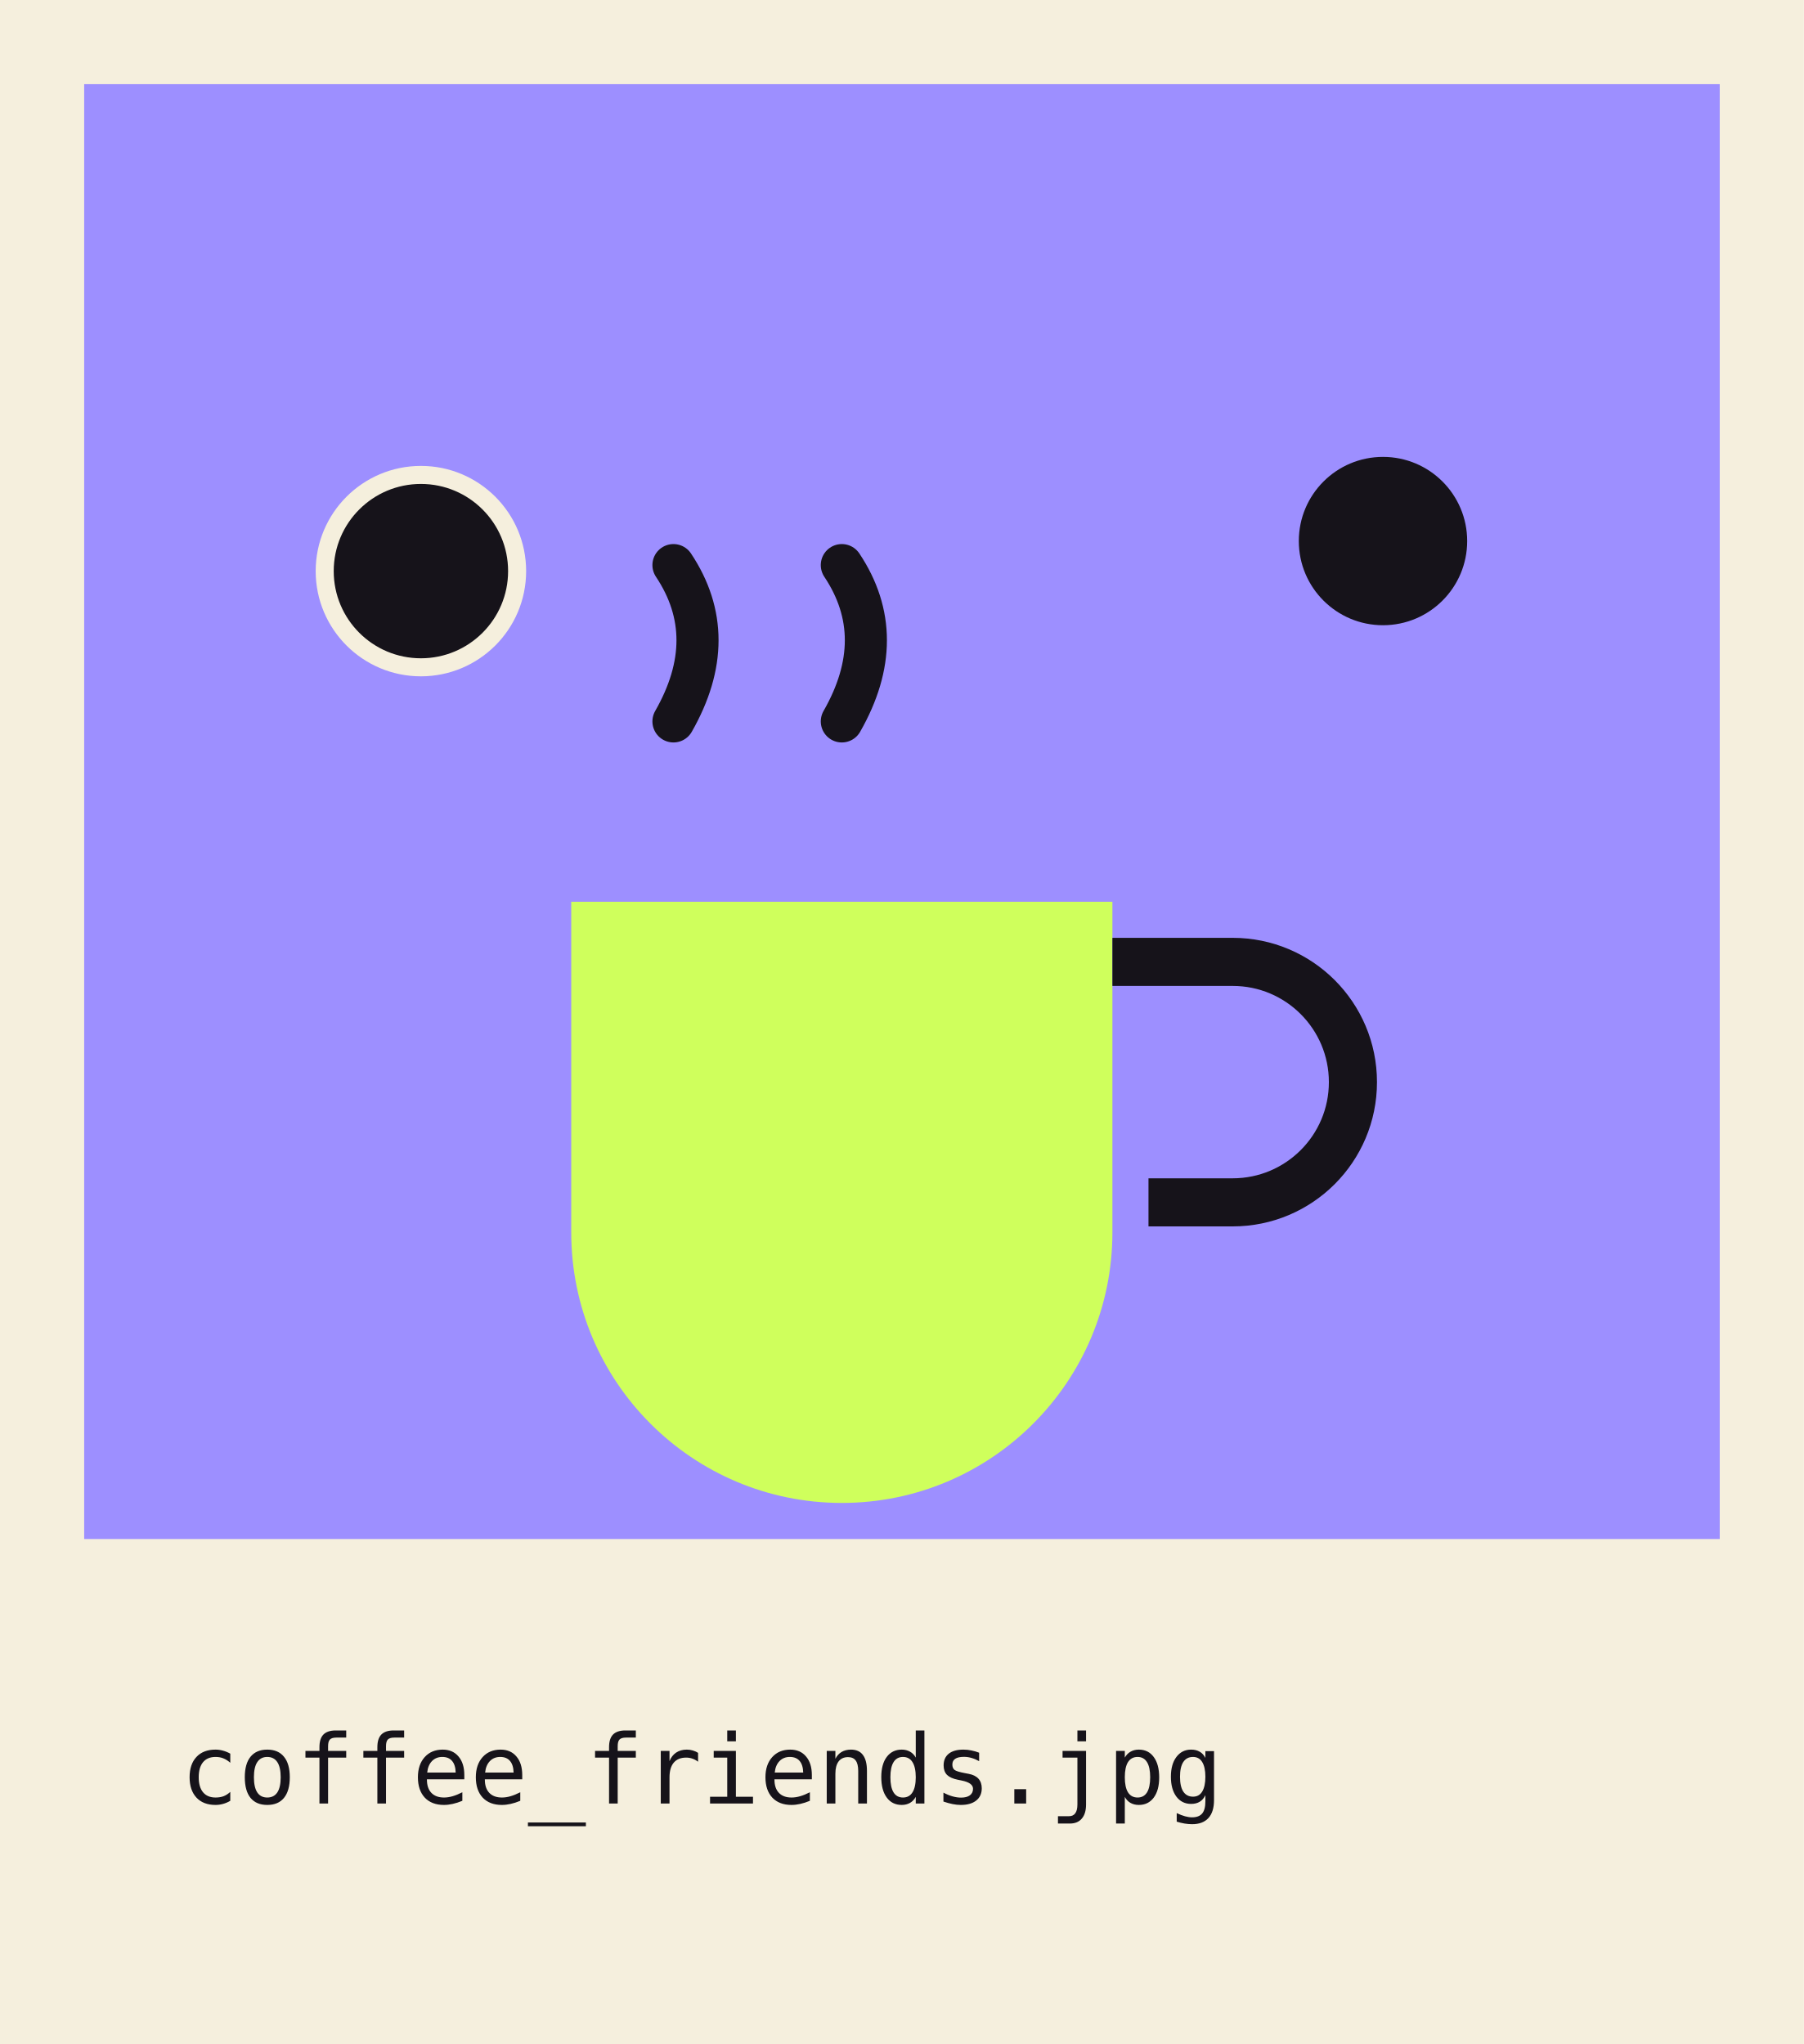
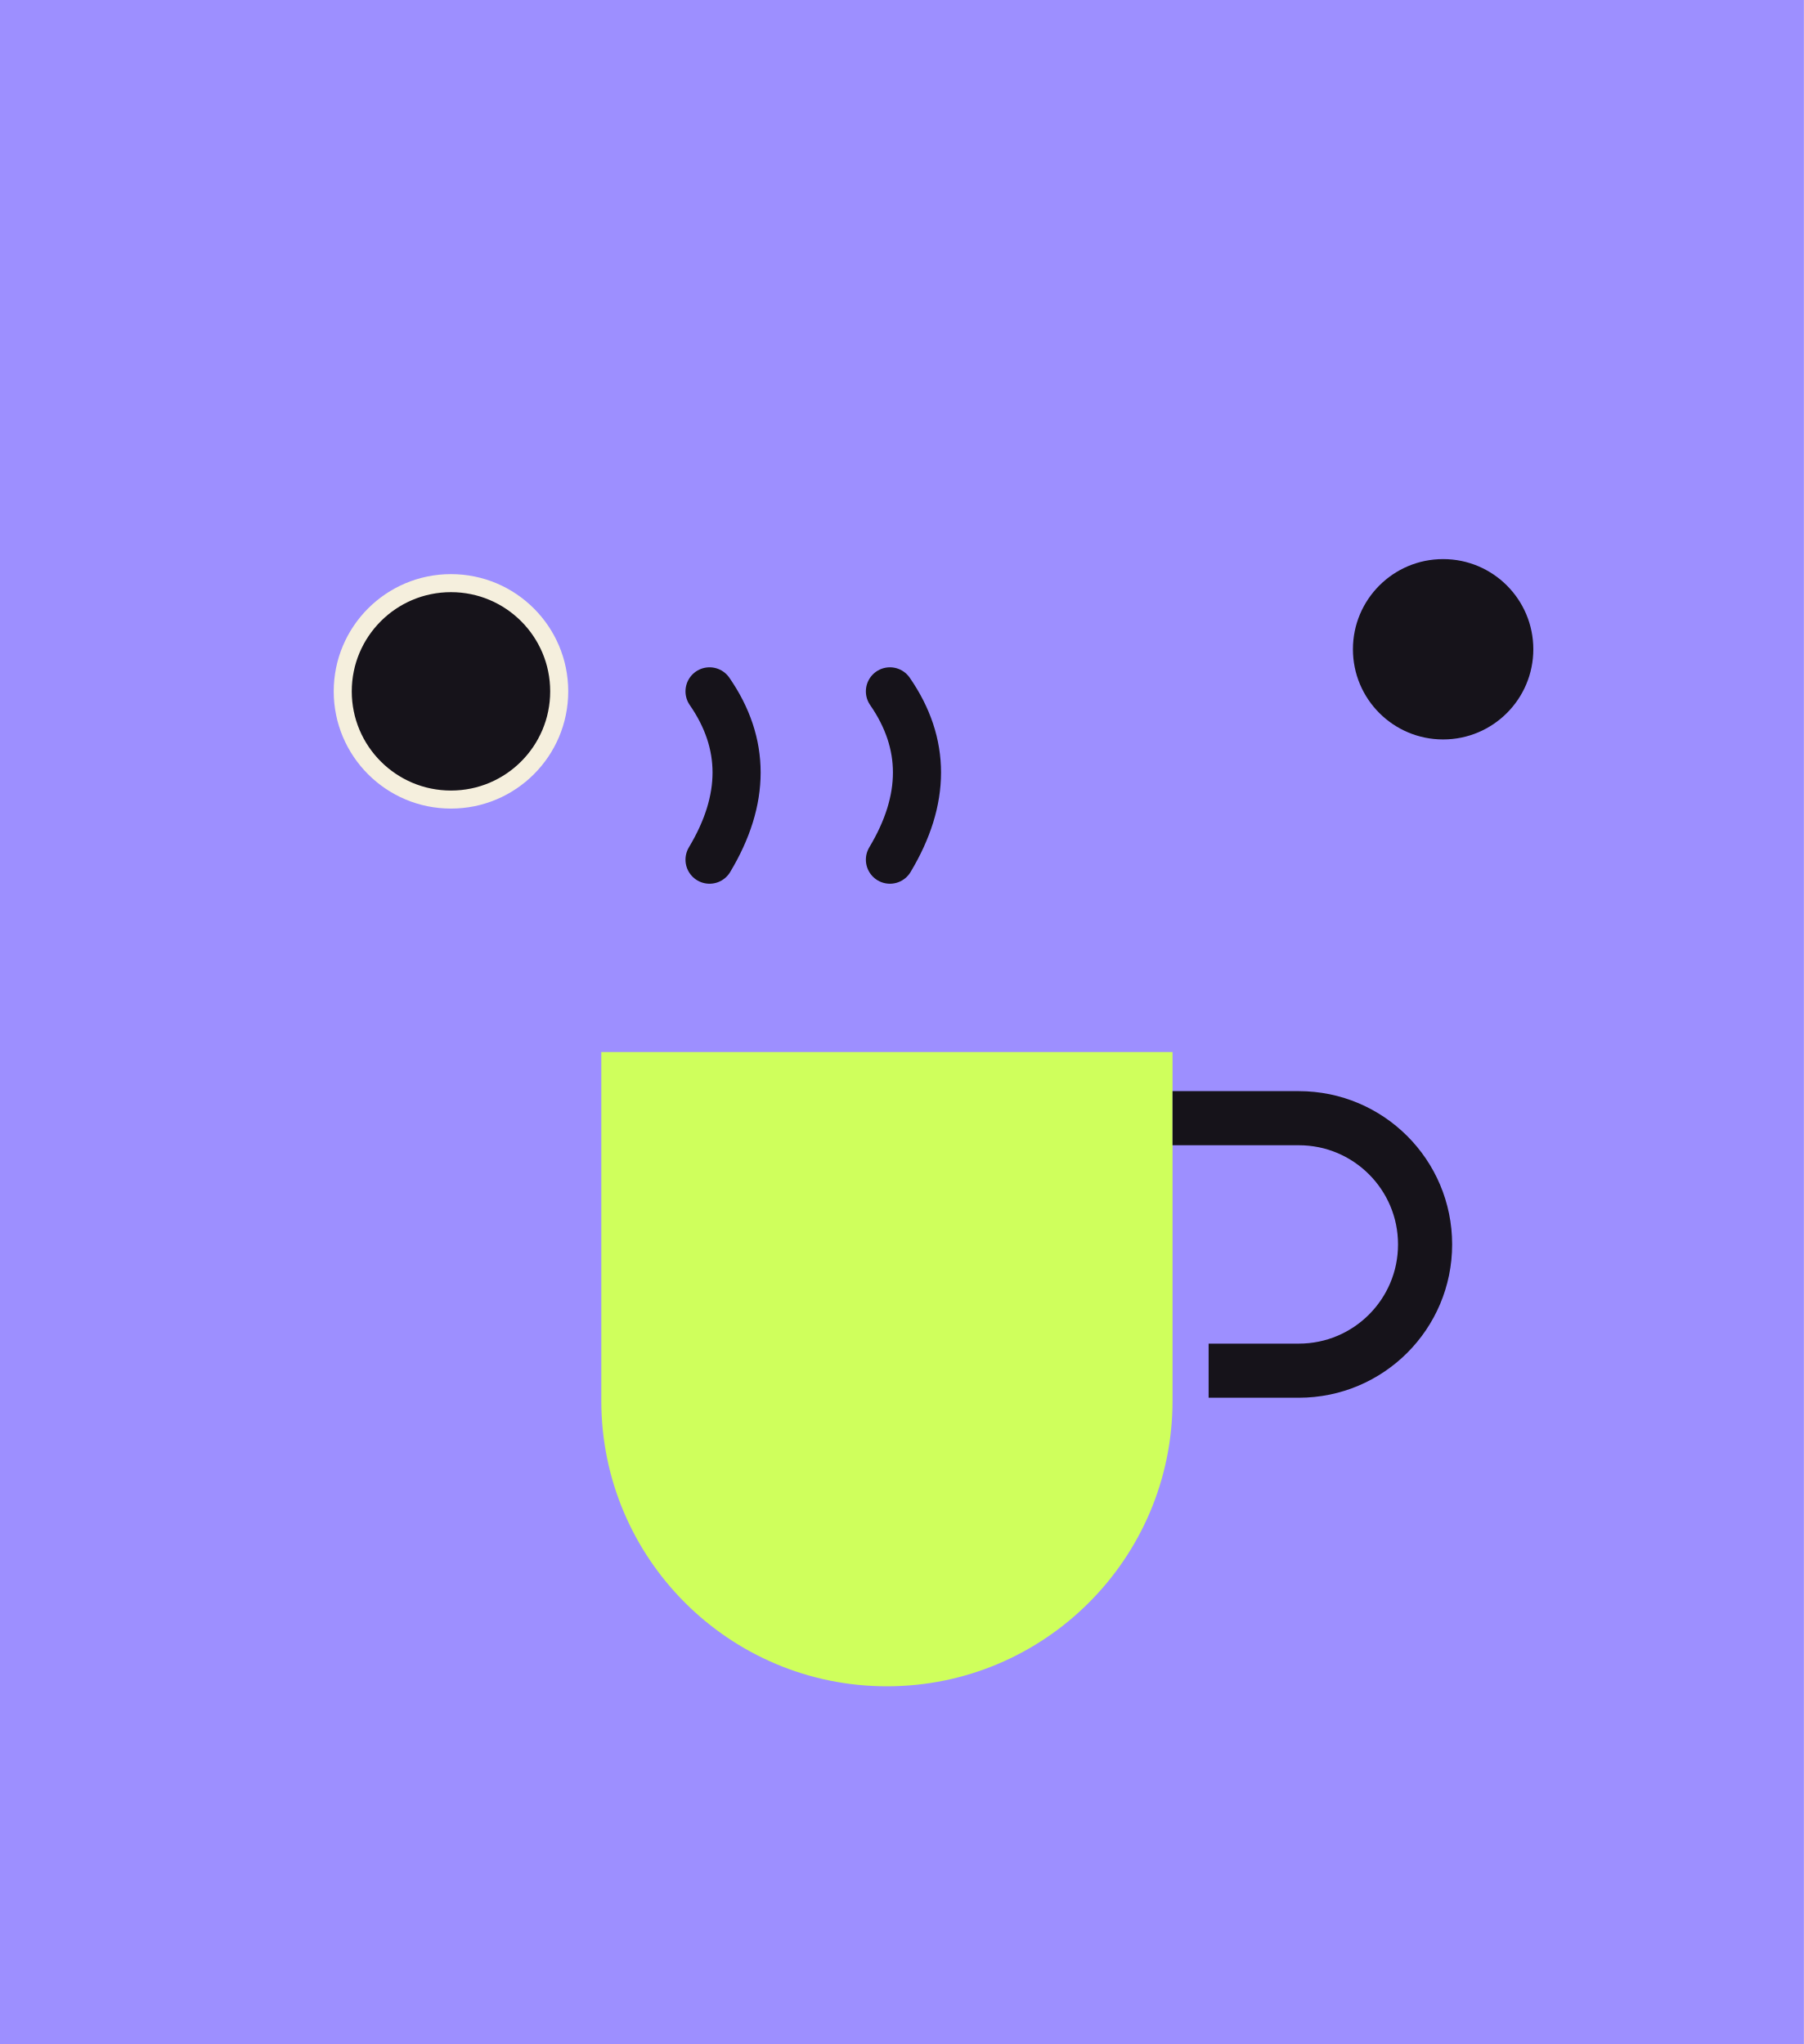
<svg xmlns="http://www.w3.org/2000/svg" viewBox="0 0 300 340">
-   <rect width="300" height="340" fill="#F5EFDD" />
-   <rect x="14" y="14" width="272" height="242" fill="#9D8FFF" />
-   <path d="M95 150 h90 v55 a45 45 0 0 1 -90 0 Z" fill="#CFFF5C" />
-   <path d="M185 160 h20 a20 20 0 0 1 0 40 h-14" fill="none" stroke="#16131A" stroke-width="8" />
-   <path d="M112 120 q8 -14 0 -26" fill="none" stroke="#16131A" stroke-width="7" stroke-linecap="round" />
-   <path d="M140 120 q8 -14 0 -26" fill="none" stroke="#16131A" stroke-width="7" stroke-linecap="round" />
-   <circle cx="70" cy="95" r="16" fill="#16131A" />
-   <circle cx="70" cy="95" r="16" fill="none" stroke="#F5EFDD" stroke-width="3" />
-   <circle cx="230" cy="90" r="14" fill="#16131A" />
-   <text x="30" y="300" font-family="monospace" font-size="16" fill="#16131A">coffee_friends.jpg</text>
+   <rect width="300" height="340" fill="#9D8FFF" />
+   <path d="M100 175 h95 v58 a47.5 47.5 0 0 1 -95 0 Z" fill="#CFFF5C" />
+   <path d="M195 186 h21 a21 21 0 0 1 0 42 h-15" fill="none" stroke="#16131A" stroke-width="9" />
+   <path d="M118 143 q9 -15 0 -28" fill="none" stroke="#16131A" stroke-width="8" stroke-linecap="round" />
+   <path d="M148 143 q9 -15 0 -28" fill="none" stroke="#16131A" stroke-width="8" stroke-linecap="round" />
+   <circle cx="75" cy="115" r="18" fill="#16131A" />
+   <circle cx="75" cy="115" r="18" fill="none" stroke="#F5EFDD" stroke-width="3" />
+   <circle cx="240" cy="108" r="15" fill="#16131A" />
</svg>
